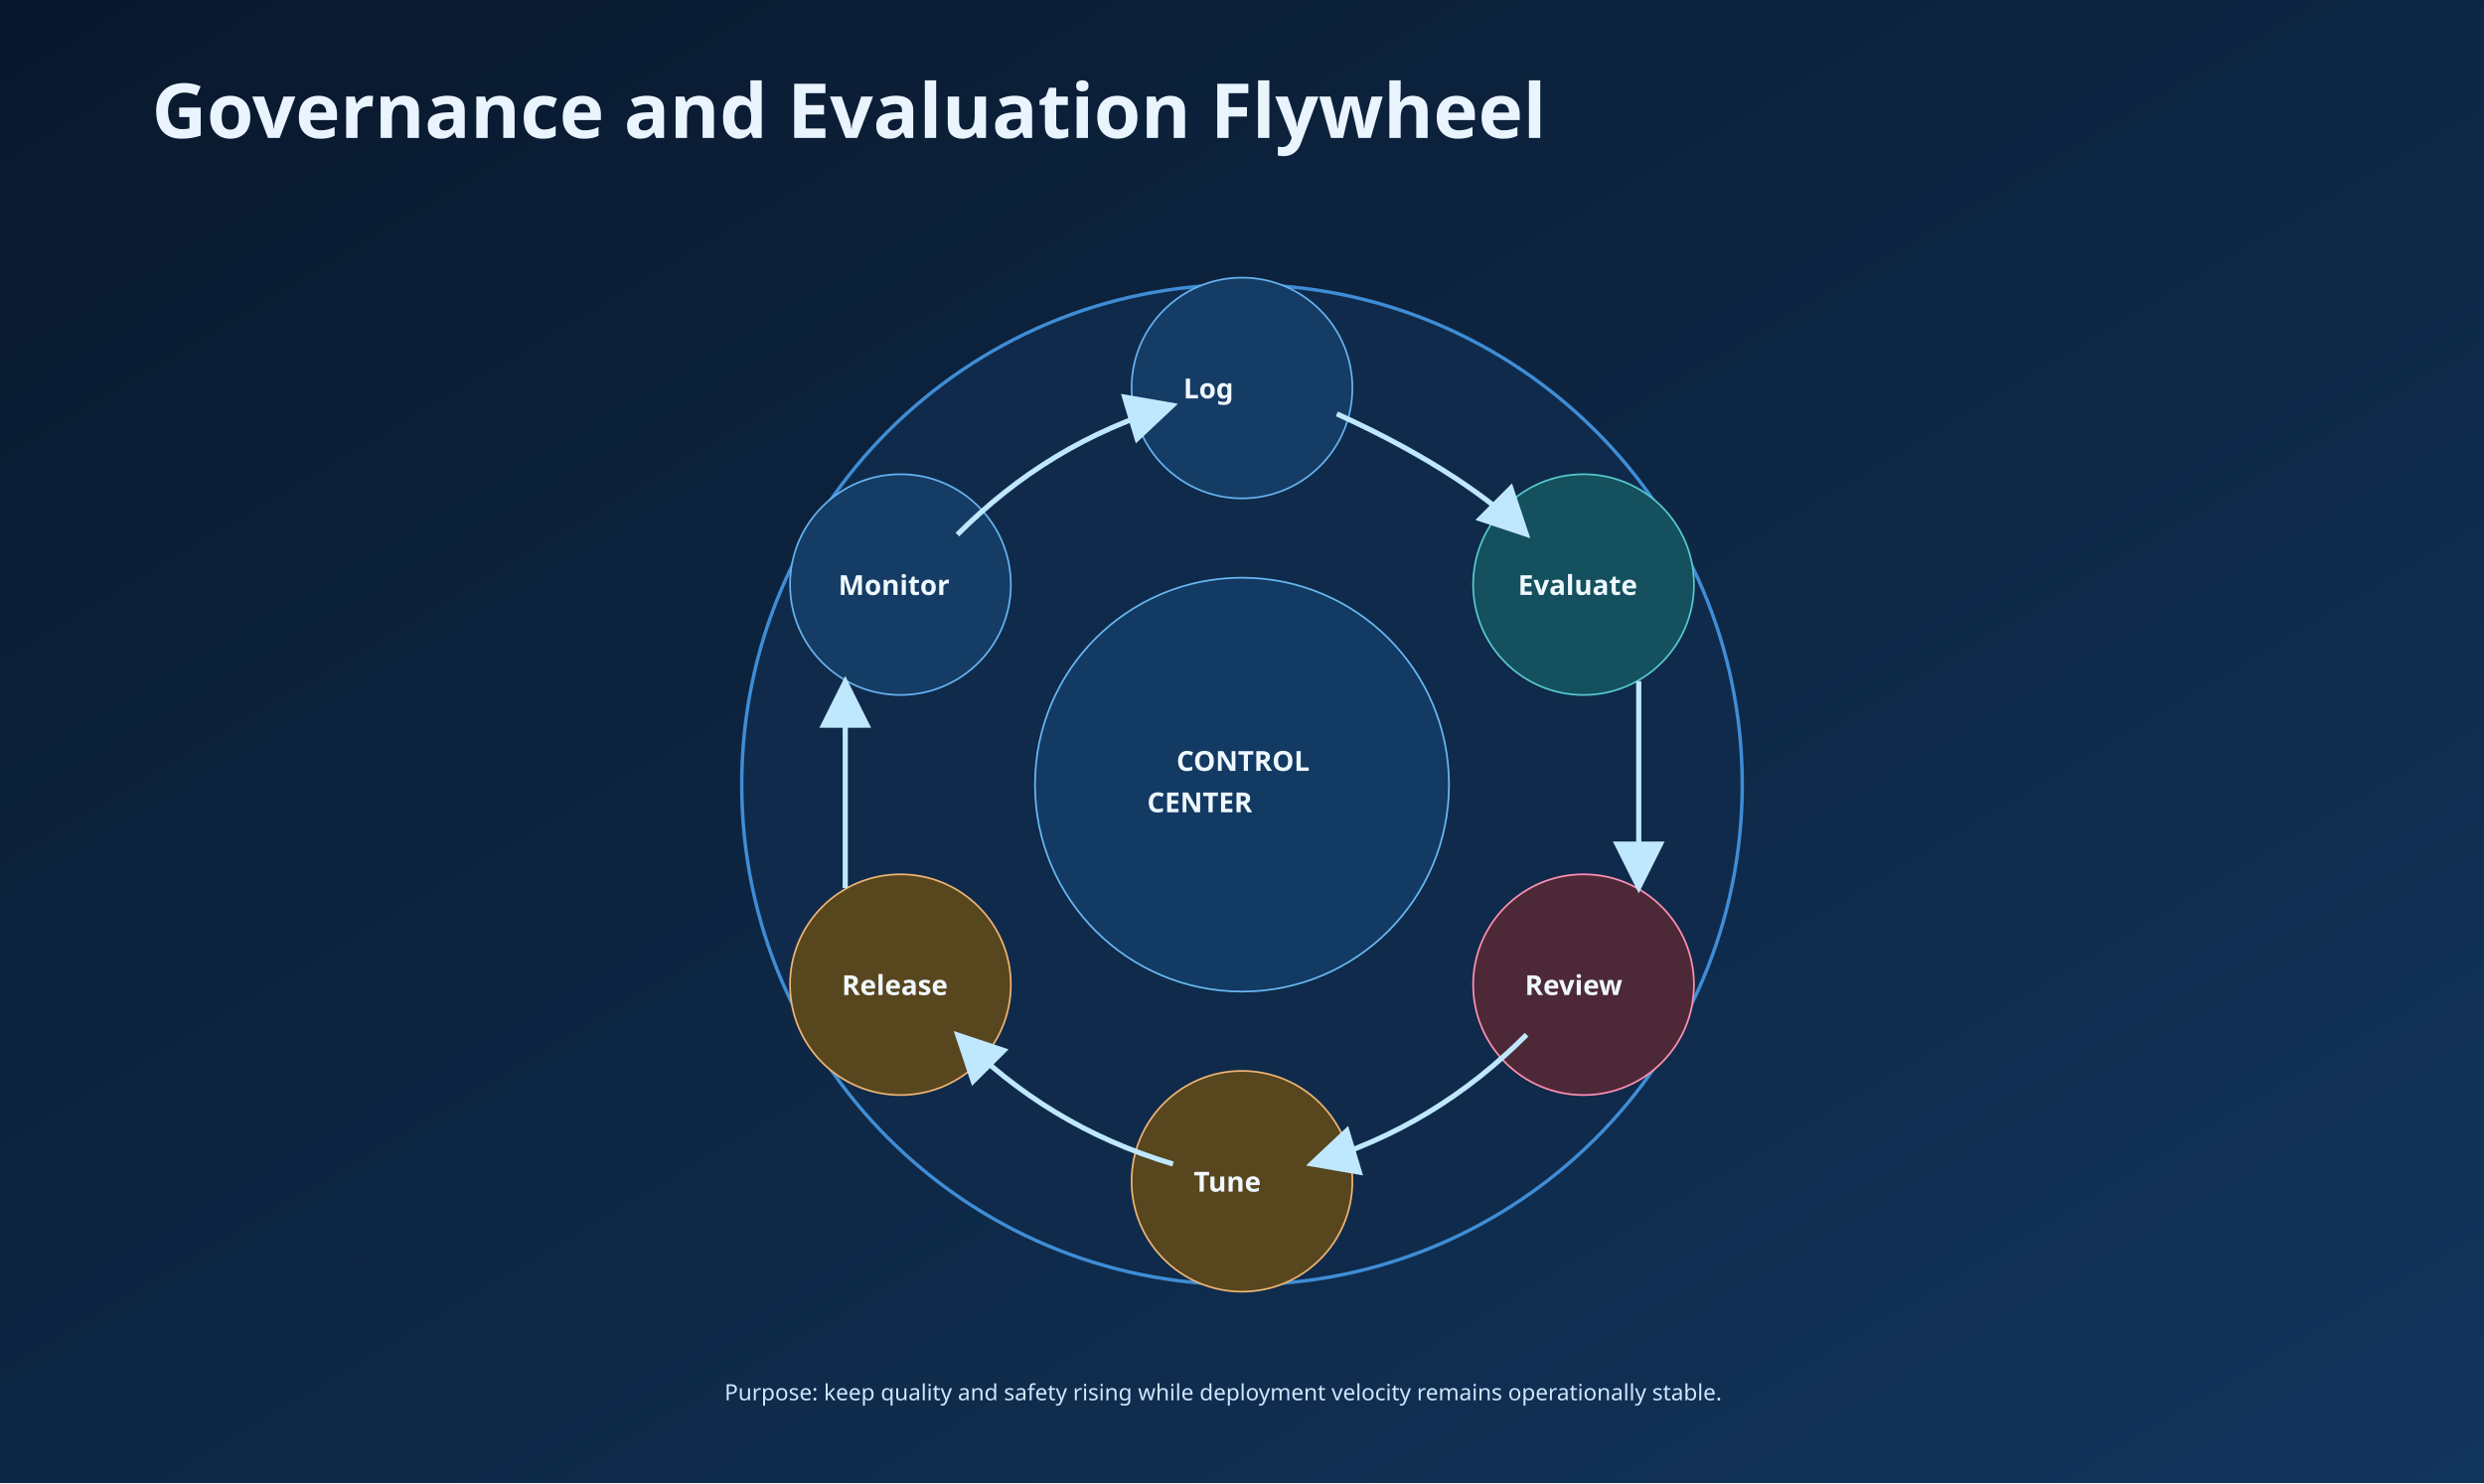
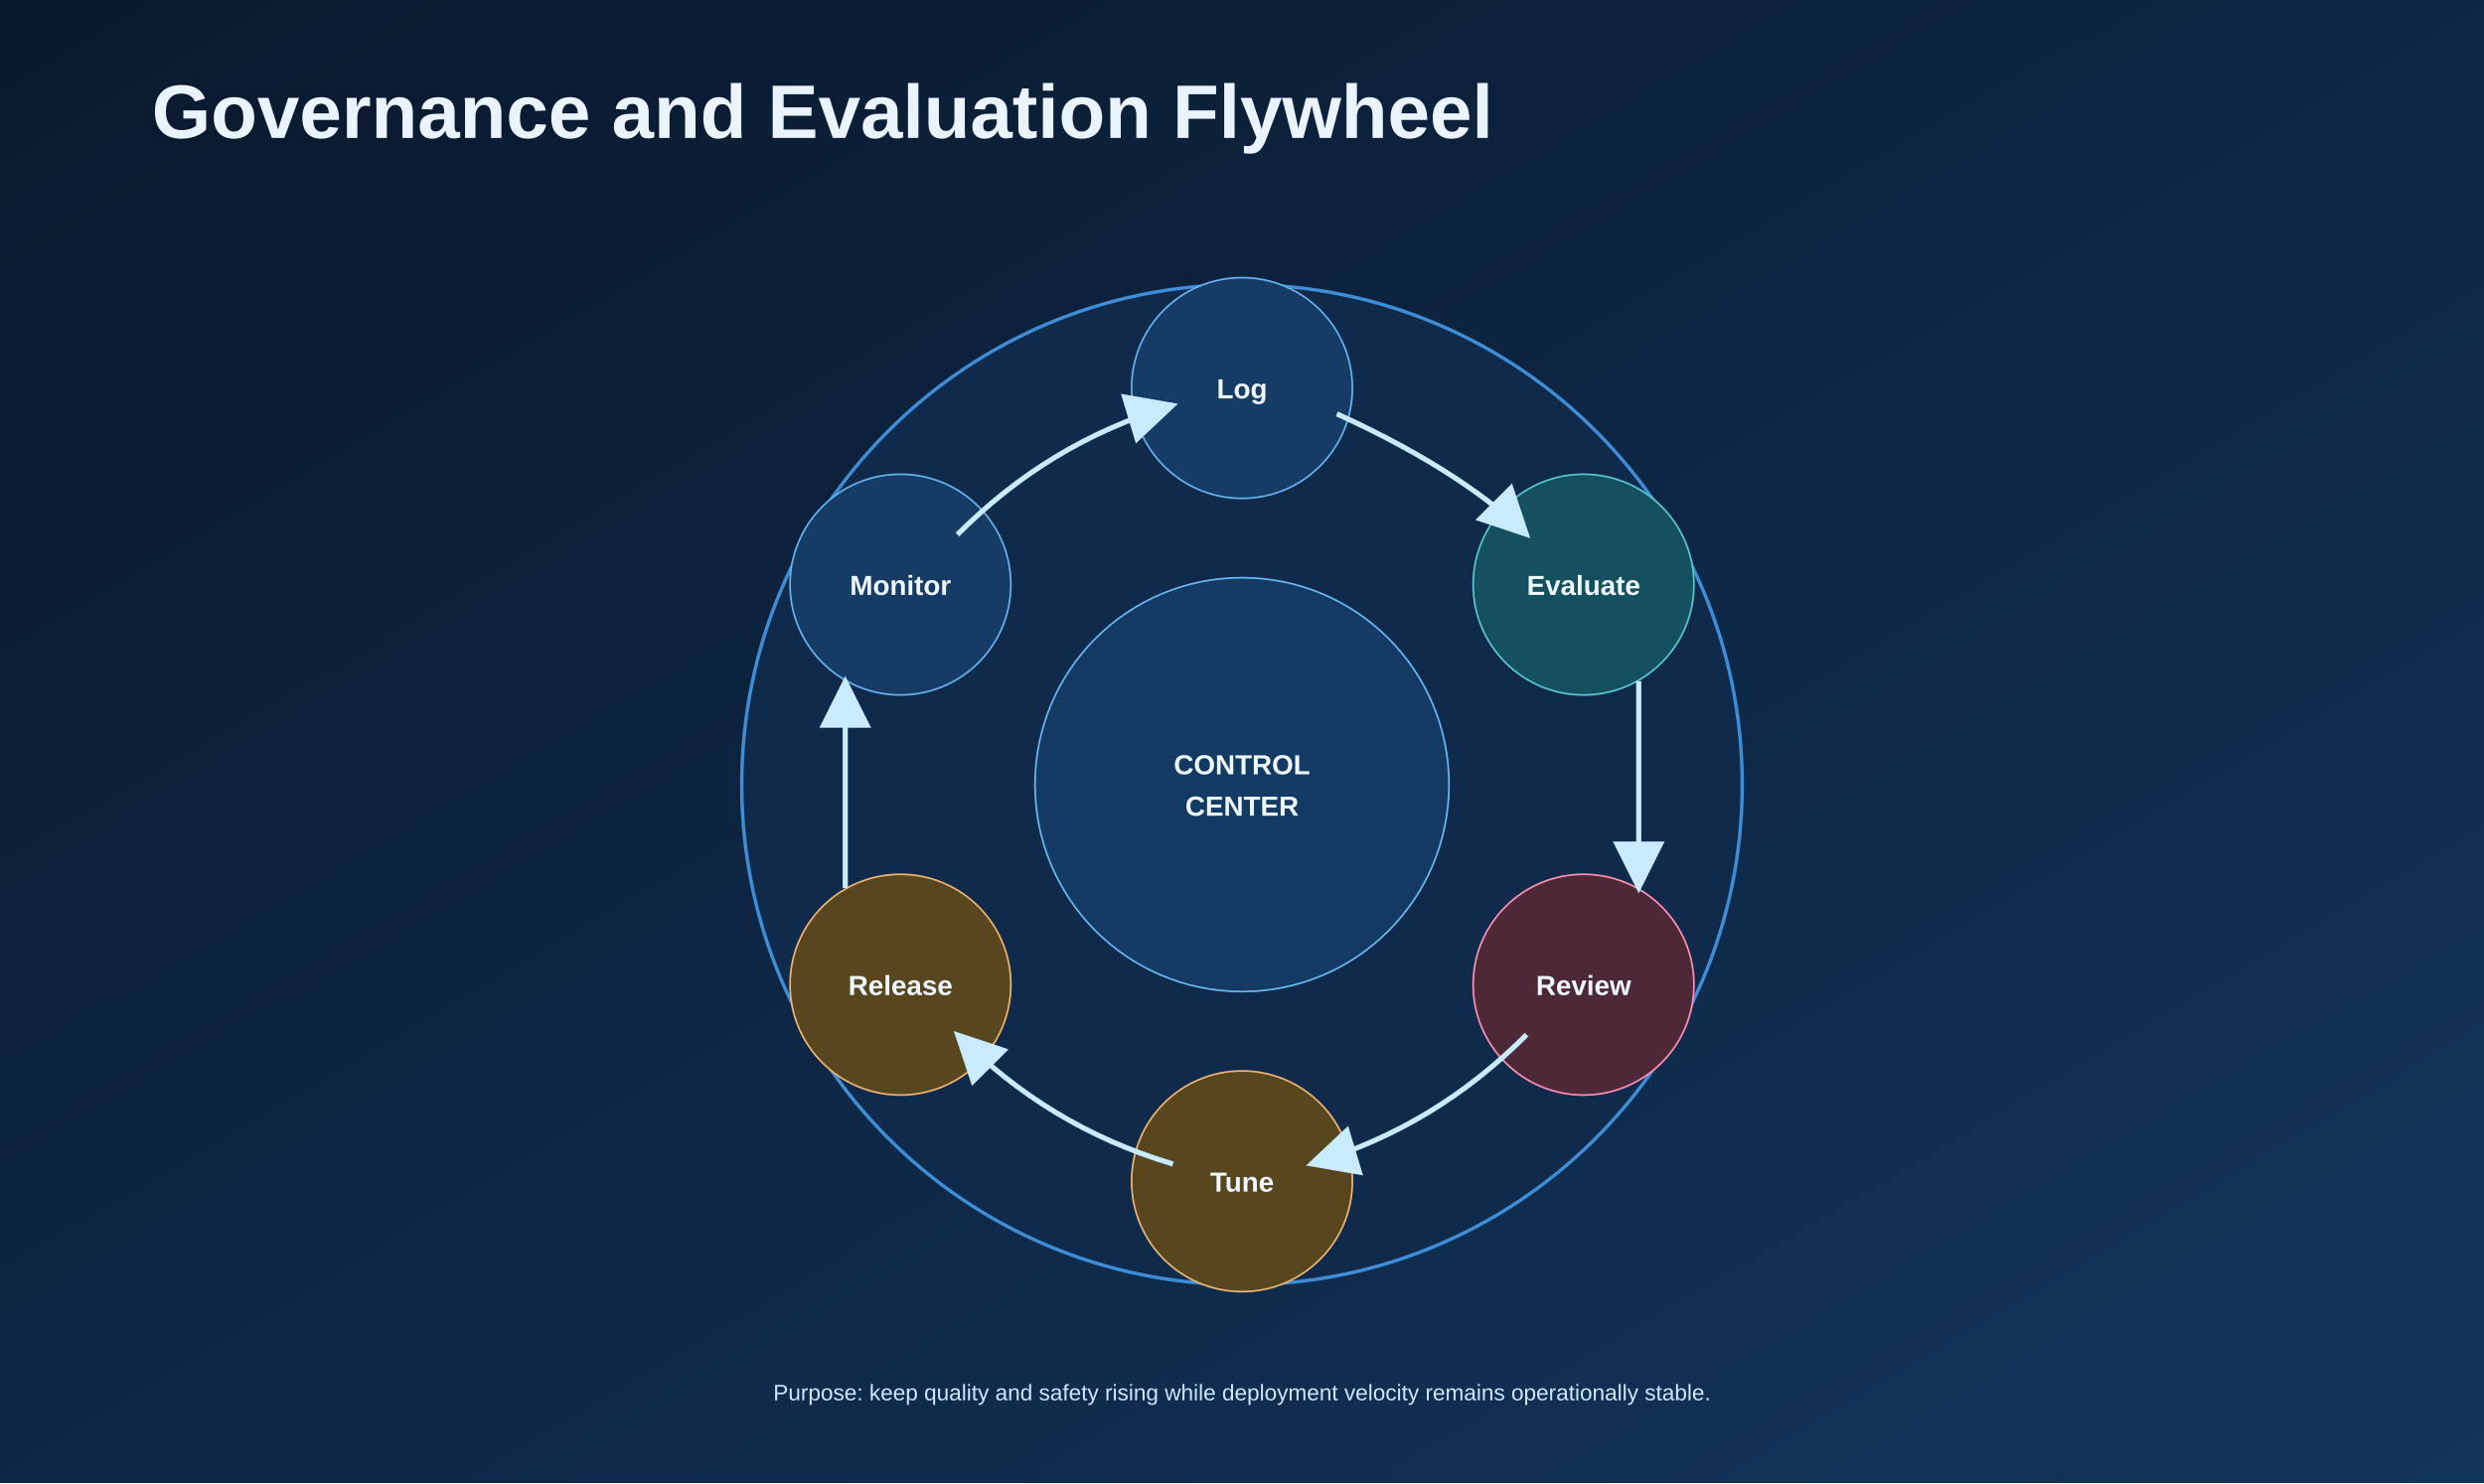
- <svg xmlns="http://www.w3.org/2000/svg" width="1440" height="860" viewBox="0 0 1440 860" role="img" aria-label="Enterprise RAG governance flywheel premium diagram">
+ <svg xmlns="http://www.w3.org/2000/svg" width="1440" height="860" viewBox="0 0 1440 860" role="img" aria-label="RAG governance flywheel">
  <defs>
    <linearGradient id="bg" x1="0" y1="0" x2="1" y2="1">
      <stop offset="0%" stop-color="#09182C" />
      <stop offset="100%" stop-color="#12355C" />
    </linearGradient>
    <marker id="arr" markerWidth="10" markerHeight="10" refX="9" refY="5" orient="auto">
-       <path d="M0 0 L10 5 L0 10 z" fill="#BFE8FF" />
+       <path d="M0 0 L10 5 L0 10 z" fill="#C9EBFF" />
    </marker>
    <style>
-       .title{font:700 44px 'Segoe UI';fill:#EAF4FF}
-       .n{font:700 16px 'Segoe UI';fill:#EFF8FF}
-       .s{font:500 13px 'Segoe UI';fill:#CFE6FF}
+       .title{font:700 44px 'Segoe UI',Arial,sans-serif;fill:#EAF4FF}
+       .n{font:700 16px 'Segoe UI',Arial,sans-serif;fill:#EFF8FF}
+       .s{font:500 13px 'Segoe UI',Arial,sans-serif;fill:#CFE6FF}
    </style>
  </defs>
  <rect width="1440" height="860" fill="url(#bg)" />
  <text class="title" x="88" y="80">Governance and Evaluation Flywheel</text>
  <g transform="translate(720 455)">
    <circle cx="0" cy="0" r="290" fill="#0F2A4A" stroke="#3F8DD6" stroke-width="2" />
    <circle cx="0" cy="0" r="120" fill="#123A63" stroke="#69B8F2" />
-     <text x="-38" y="-8" class="n">CONTROL</text>
-     <text x="-55" y="16" class="n">CENTER</text>
+     <text class="n" x="0" y="-6" text-anchor="middle">CONTROL</text>
+     <text class="n" x="0" y="18" text-anchor="middle">CENTER</text>
    <circle cx="0" cy="-230" r="64" fill="#153C64" stroke="#66B2F0" />
-     <text x="-34" y="-224" class="n">Log</text>
+     <text class="n" x="0" y="-224" text-anchor="middle">Log</text>
    <circle cx="198" cy="-116" r="64" fill="#14505D" stroke="#58C7CF" />
-     <text x="160" y="-110" class="n">Evaluate</text>
+     <text class="n" x="198" y="-110" text-anchor="middle">Evaluate</text>
    <circle cx="198" cy="116" r="64" fill="#4D2938" stroke="#FF8FB2" />
-     <text x="164" y="122" class="n">Review</text>
+     <text class="n" x="198" y="122" text-anchor="middle">Review</text>
    <circle cx="0" cy="230" r="64" fill="#58461F" stroke="#EDB472" />
-     <text x="-28" y="236" class="n">Tune</text>
+     <text class="n" x="0" y="236" text-anchor="middle">Tune</text>
    <circle cx="-198" cy="116" r="64" fill="#58461F" stroke="#EDB472" />
-     <text x="-232" y="122" class="n">Release</text>
+     <text class="n" x="-198" y="122" text-anchor="middle">Release</text>
    <circle cx="-198" cy="-116" r="64" fill="#153C64" stroke="#66B2F0" />
-     <text x="-234" y="-110" class="n">Monitor</text>
-     <path d="M55 -215 C110 -190,145 -165,165 -145" stroke="#BFE8FF" stroke-width="3" fill="none" marker-end="url(#arr)" />
-     <path d="M230 -60 L230 60" stroke="#BFE8FF" stroke-width="3" marker-end="url(#arr)" />
-     <path d="M165 145 C130 180,90 205,40 220" stroke="#BFE8FF" stroke-width="3" fill="none" marker-end="url(#arr)" />
-     <path d="M-40 220 C-90 205,-130 180,-165 145" stroke="#BFE8FF" stroke-width="3" fill="none" marker-end="url(#arr)" />
-     <path d="M-230 60 L-230 -60" stroke="#BFE8FF" stroke-width="3" marker-end="url(#arr)" />
-     <path d="M-165 -145 C-130 -180,-90 -205,-40 -220" stroke="#BFE8FF" stroke-width="3" fill="none" marker-end="url(#arr)" />
+     <text class="n" x="-198" y="-110" text-anchor="middle">Monitor</text>
+     <path d="M55 -215 C110 -190,145 -165,165 -145" stroke="#C9EBFF" stroke-width="3" fill="none" marker-end="url(#arr)" />
+     <path d="M230 -60 L230 60" stroke="#C9EBFF" stroke-width="3" marker-end="url(#arr)" />
+     <path d="M165 145 C130 180,90 205,40 220" stroke="#C9EBFF" stroke-width="3" fill="none" marker-end="url(#arr)" />
+     <path d="M-40 220 C-90 205,-130 180,-165 145" stroke="#C9EBFF" stroke-width="3" fill="none" marker-end="url(#arr)" />
+     <path d="M-230 60 L-230 -60" stroke="#C9EBFF" stroke-width="3" marker-end="url(#arr)" />
+     <path d="M-165 -145 C-130 -180,-90 -205,-40 -220" stroke="#C9EBFF" stroke-width="3" fill="none" marker-end="url(#arr)" />
  </g>
-   <text class="s" x="420" y="812">Purpose: keep quality and safety rising while deployment velocity remains operationally stable.</text>
+   <text class="s" x="720" y="812" text-anchor="middle">Purpose: keep quality and safety rising while deployment velocity remains operationally stable.</text>
</svg>
